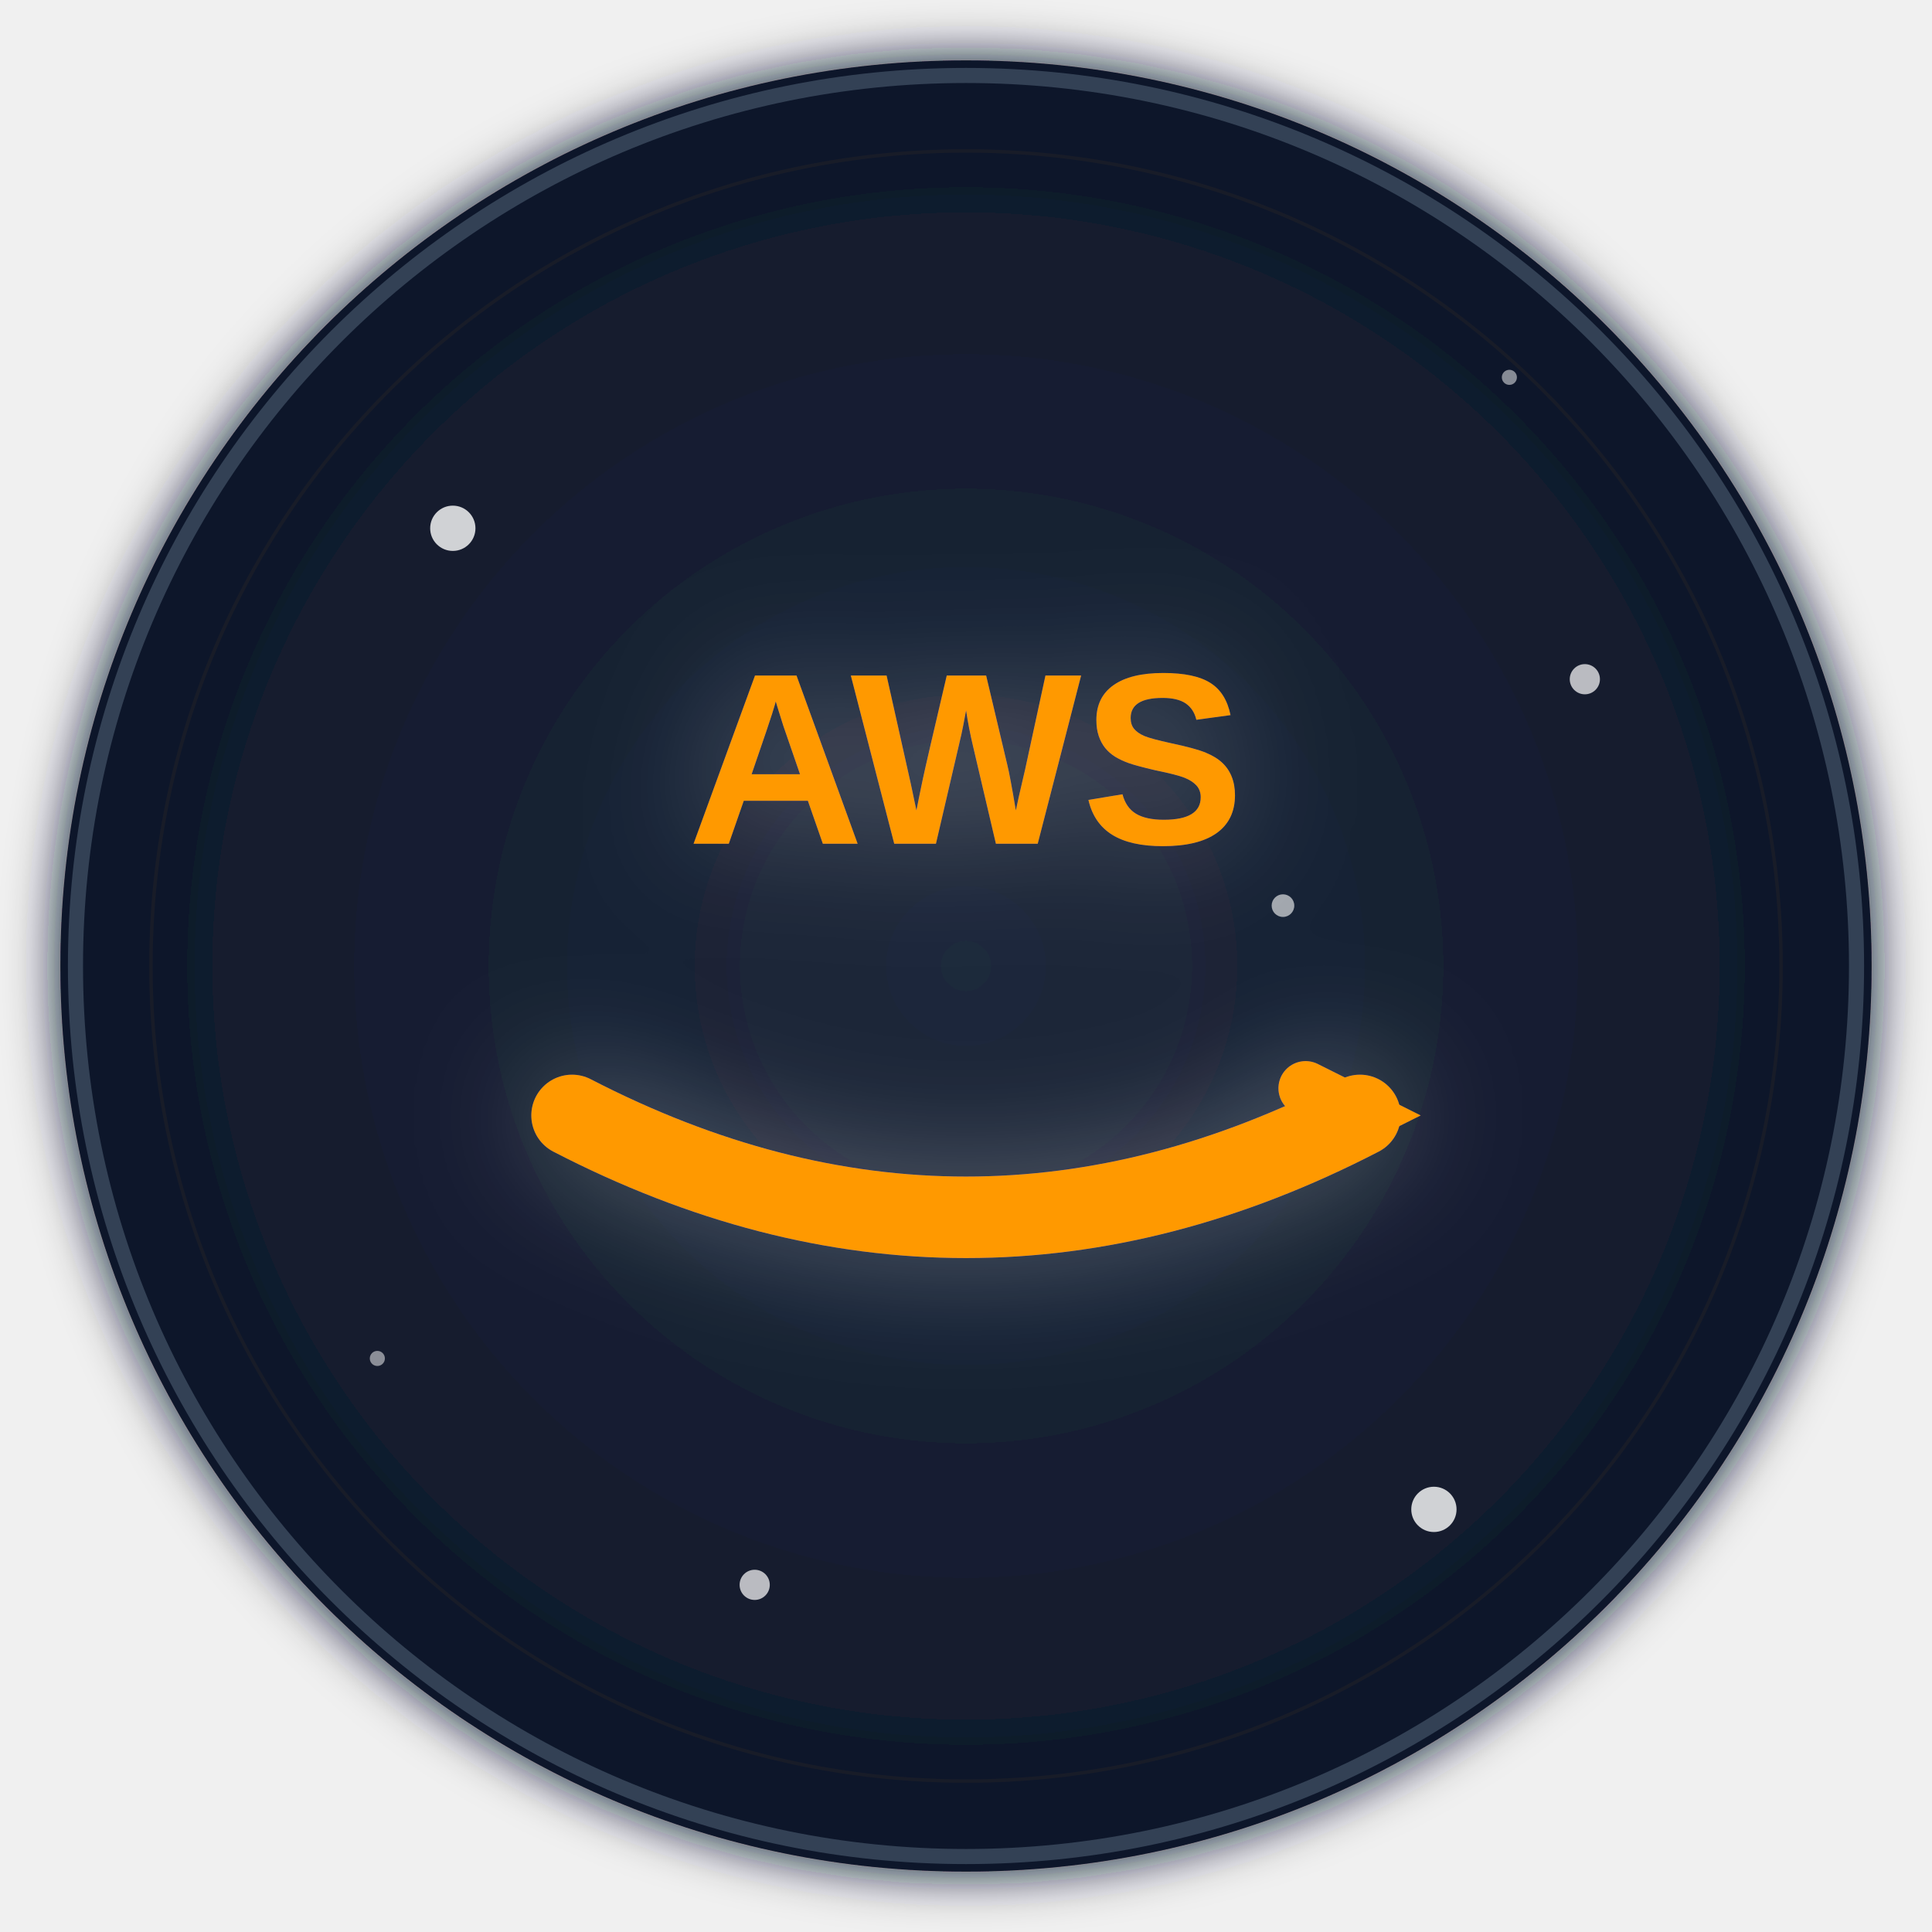
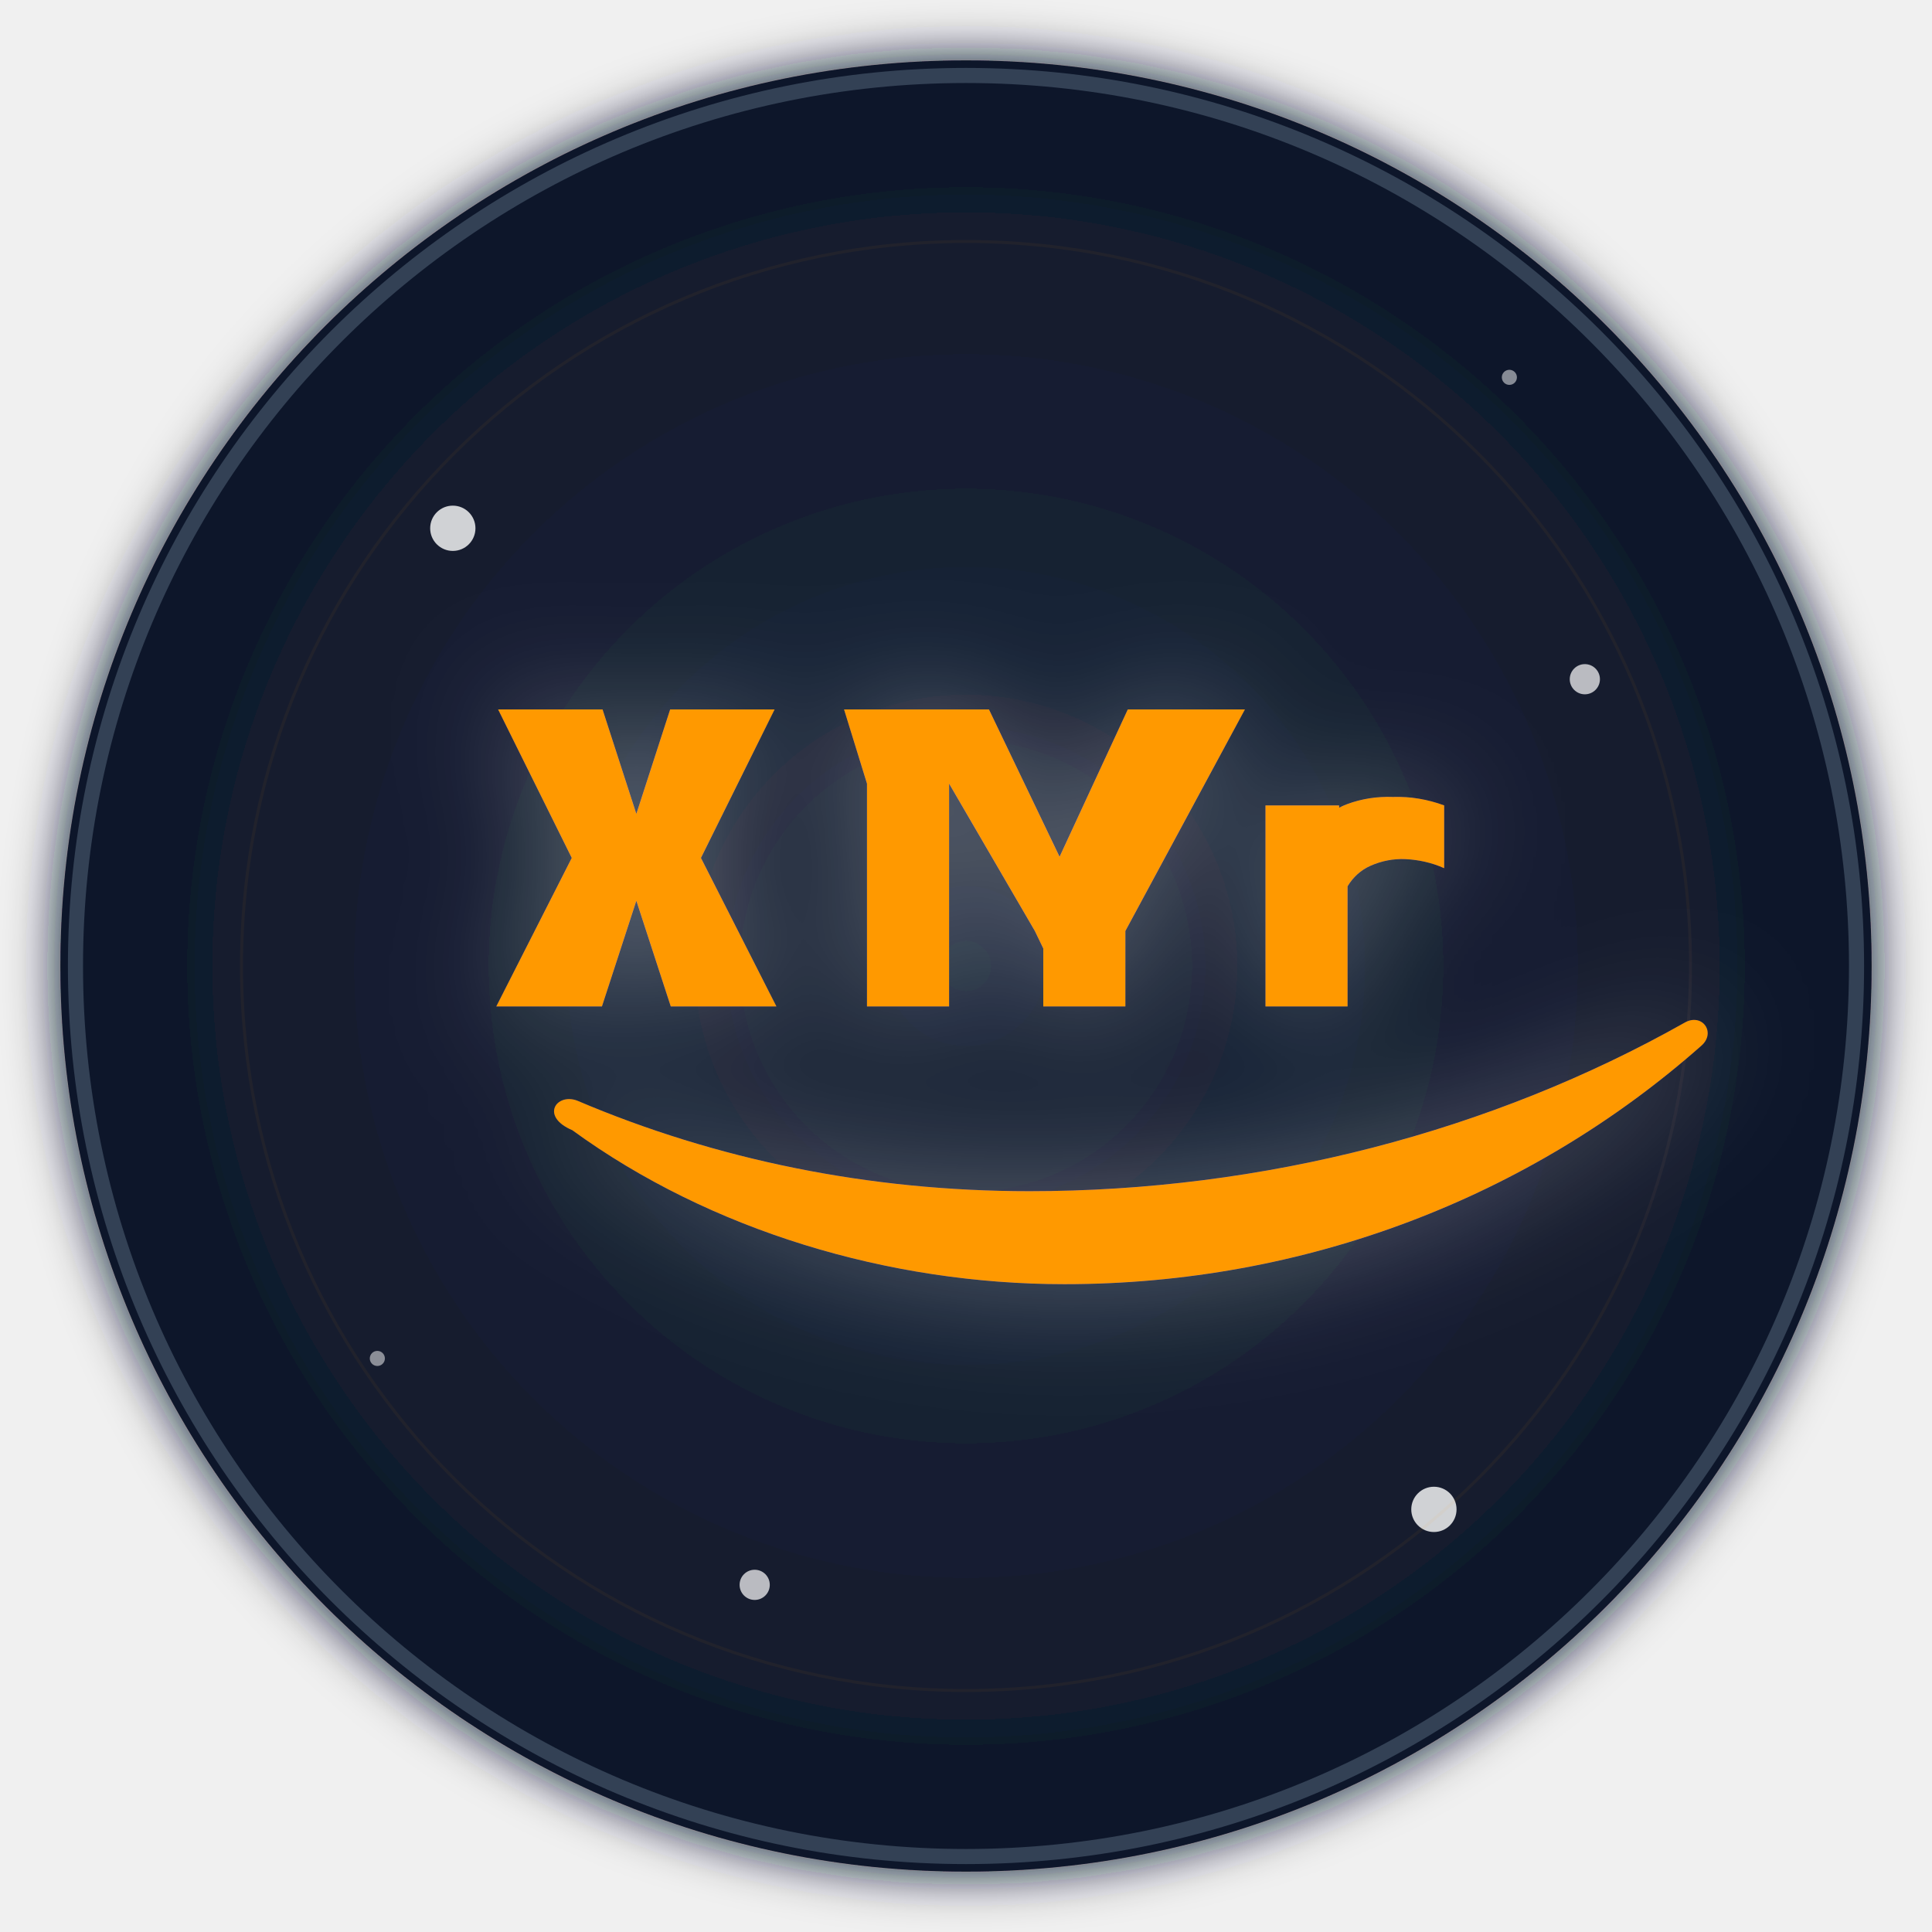
<svg xmlns="http://www.w3.org/2000/svg" width="256" height="256" viewBox="0 0 256 256" fill="none">
  <defs>
    <radialGradient id="grad1" cx="50%" cy="50%" r="50%" fx="50%" fy="50%">
      <stop offset="0%" style="stop-color:#1e293b;stop-opacity:1" />
      <stop offset="100%" style="stop-color:#0f172a;stop-opacity:1" />
    </radialGradient>
    <filter id="glow">
      <feGaussianBlur stdDeviation="3.5" result="coloredBlur" />
      <feMerge>
        <feMergeNode in="coloredBlur" />
        <feMergeNode in="SourceGraphic" />
      </feMerge>
    </filter>
  </defs>
  <circle cx="128" cy="128" r="120" fill="url(#grad1)" filter="url(#glow)" />
  <circle cx="128" cy="128" r="118" fill="transparent" stroke="#334155" stroke-width="2" />
  <circle cx="60" cy="70" r="3" fill="white" opacity="0.8" />
  <circle cx="190" cy="200" r="3" fill="white" opacity="0.8" />
  <circle cx="100" cy="210" r="2" fill="white" opacity="0.7" />
  <circle cx="210" cy="90" r="2" fill="white" opacity="0.7" />
  <circle cx="80" cy="150" r="1.5" fill="white" opacity="0.6" />
  <circle cx="170" cy="120" r="1.5" fill="white" opacity="0.6" />
  <circle cx="50" cy="180" r="1" fill="white" opacity="0.5" />
  <circle cx="200" cy="50" r="1" fill="white" opacity="0.5" />
  <g style="filter: drop-shadow(0 0 8px rgba(255, 255, 255, 0.3));">
-     <g transform="translate(128, 128) scale(0.9) translate(-128, -128)">
-       <text x="128" y="110" font-family="Arial, sans-serif" font-size="36" font-weight="bold" fill="#FF9900" text-anchor="middle">AWS</text>
-       <path d="M70 150 Q128 180 186 150" stroke="#FF9900" stroke-width="12" fill="none" stroke-linecap="round" />
-       <path d="M178 146 L186 150 L178 154" stroke="#FF9900" stroke-width="8" fill="none" stroke-linecap="round" />
+     <g transform="translate(128, 128) scale(0.8) translate(-128, -128)">
+       <path fill="#FF9900" d="M50.5 85.5L67.8 85.5L73.4 102.8L79.0 85.5L96.3 85.5L84.1 110.1L96.6 134.7L79.1 134.7L73.4 117.2L67.7 134.7L50.2 134.7L62.7 110.1L50.5 85.5Z" />
+       <path fill="#FF9900" d="M107.8 85.5L131.8 85.5L143.5 109.9L154.8 85.5L174.2 85.5L154.4 122.2L154.4 134.7L140.8 134.7L140.8 125.1L139.4 122.2L125.2 97.8L125.2 134.7L111.6 134.7L111.6 97.8L107.8 85.5Z" />
+       <path fill="#FF9900" d="M185.5 106.2C186.7 103.8 188.7 102.1 191.1 101.2C193.5 100.3 196.1 99.9 198.7 100C201.6 99.9 204.5 100.4 207.2 101.4L207.2 111.8C205.2 110.9 203.0 110.4 200.8 110.3C198.8 110.2 196.8 110.6 195.0 111.4C193.4 112.1 192.1 113.3 191.2 114.8L191.2 134.7L177.6 134.7L177.6 101.4L189.8 101.4L189.8 106.2L185.5 106.2Z" />
+       <path fill="#FF9900" d="M62.8 155.2C85.6 171.8 115.2 180.7 144.3 180.7C184.2 180.7 221.4 166.3 249.8 141.2C252.3 139.0 249.9 135.7 247.0 137.4C215.1 155.4 177.2 165.3 138.5 165.3C112.0 165.3 86.6 160.1 63.6 150.3C60.2 149.0 57.4 152.9 62.8 155.2Z" />
      <circle cx="128" cy="128" r="120" fill="none" stroke="#FF9900" stroke-width="0.5" opacity="0.05" />
    </g>
  </g>
</svg>
